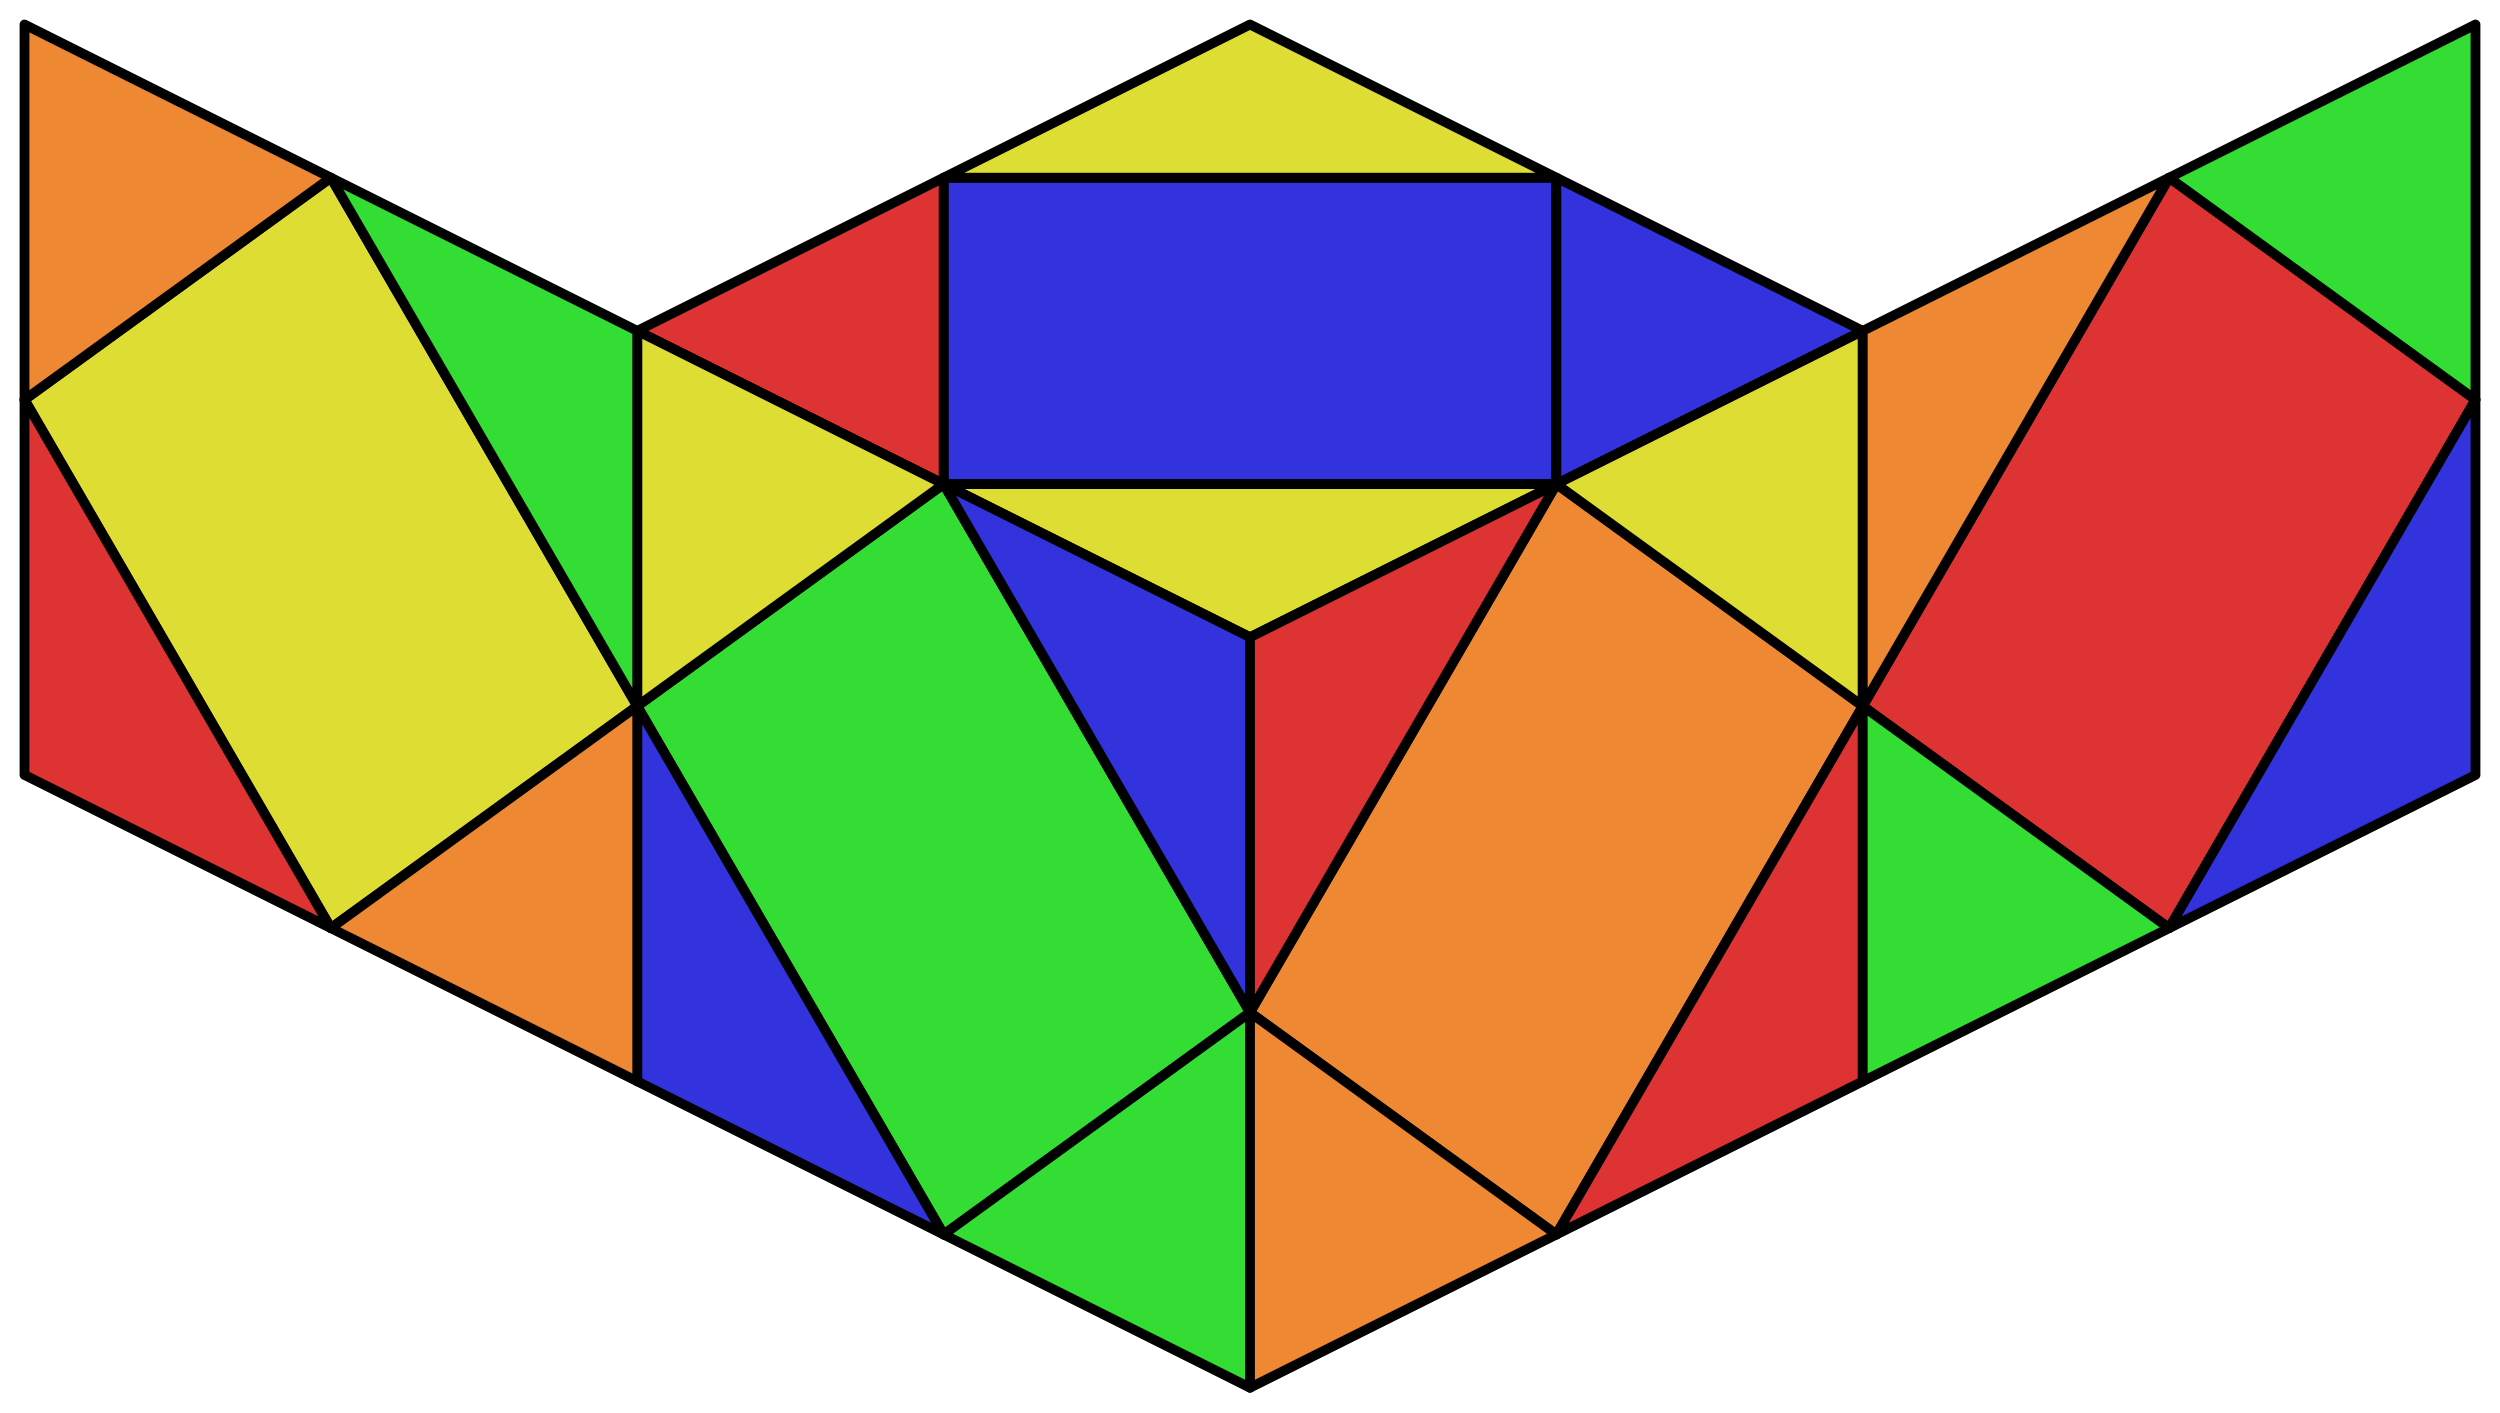
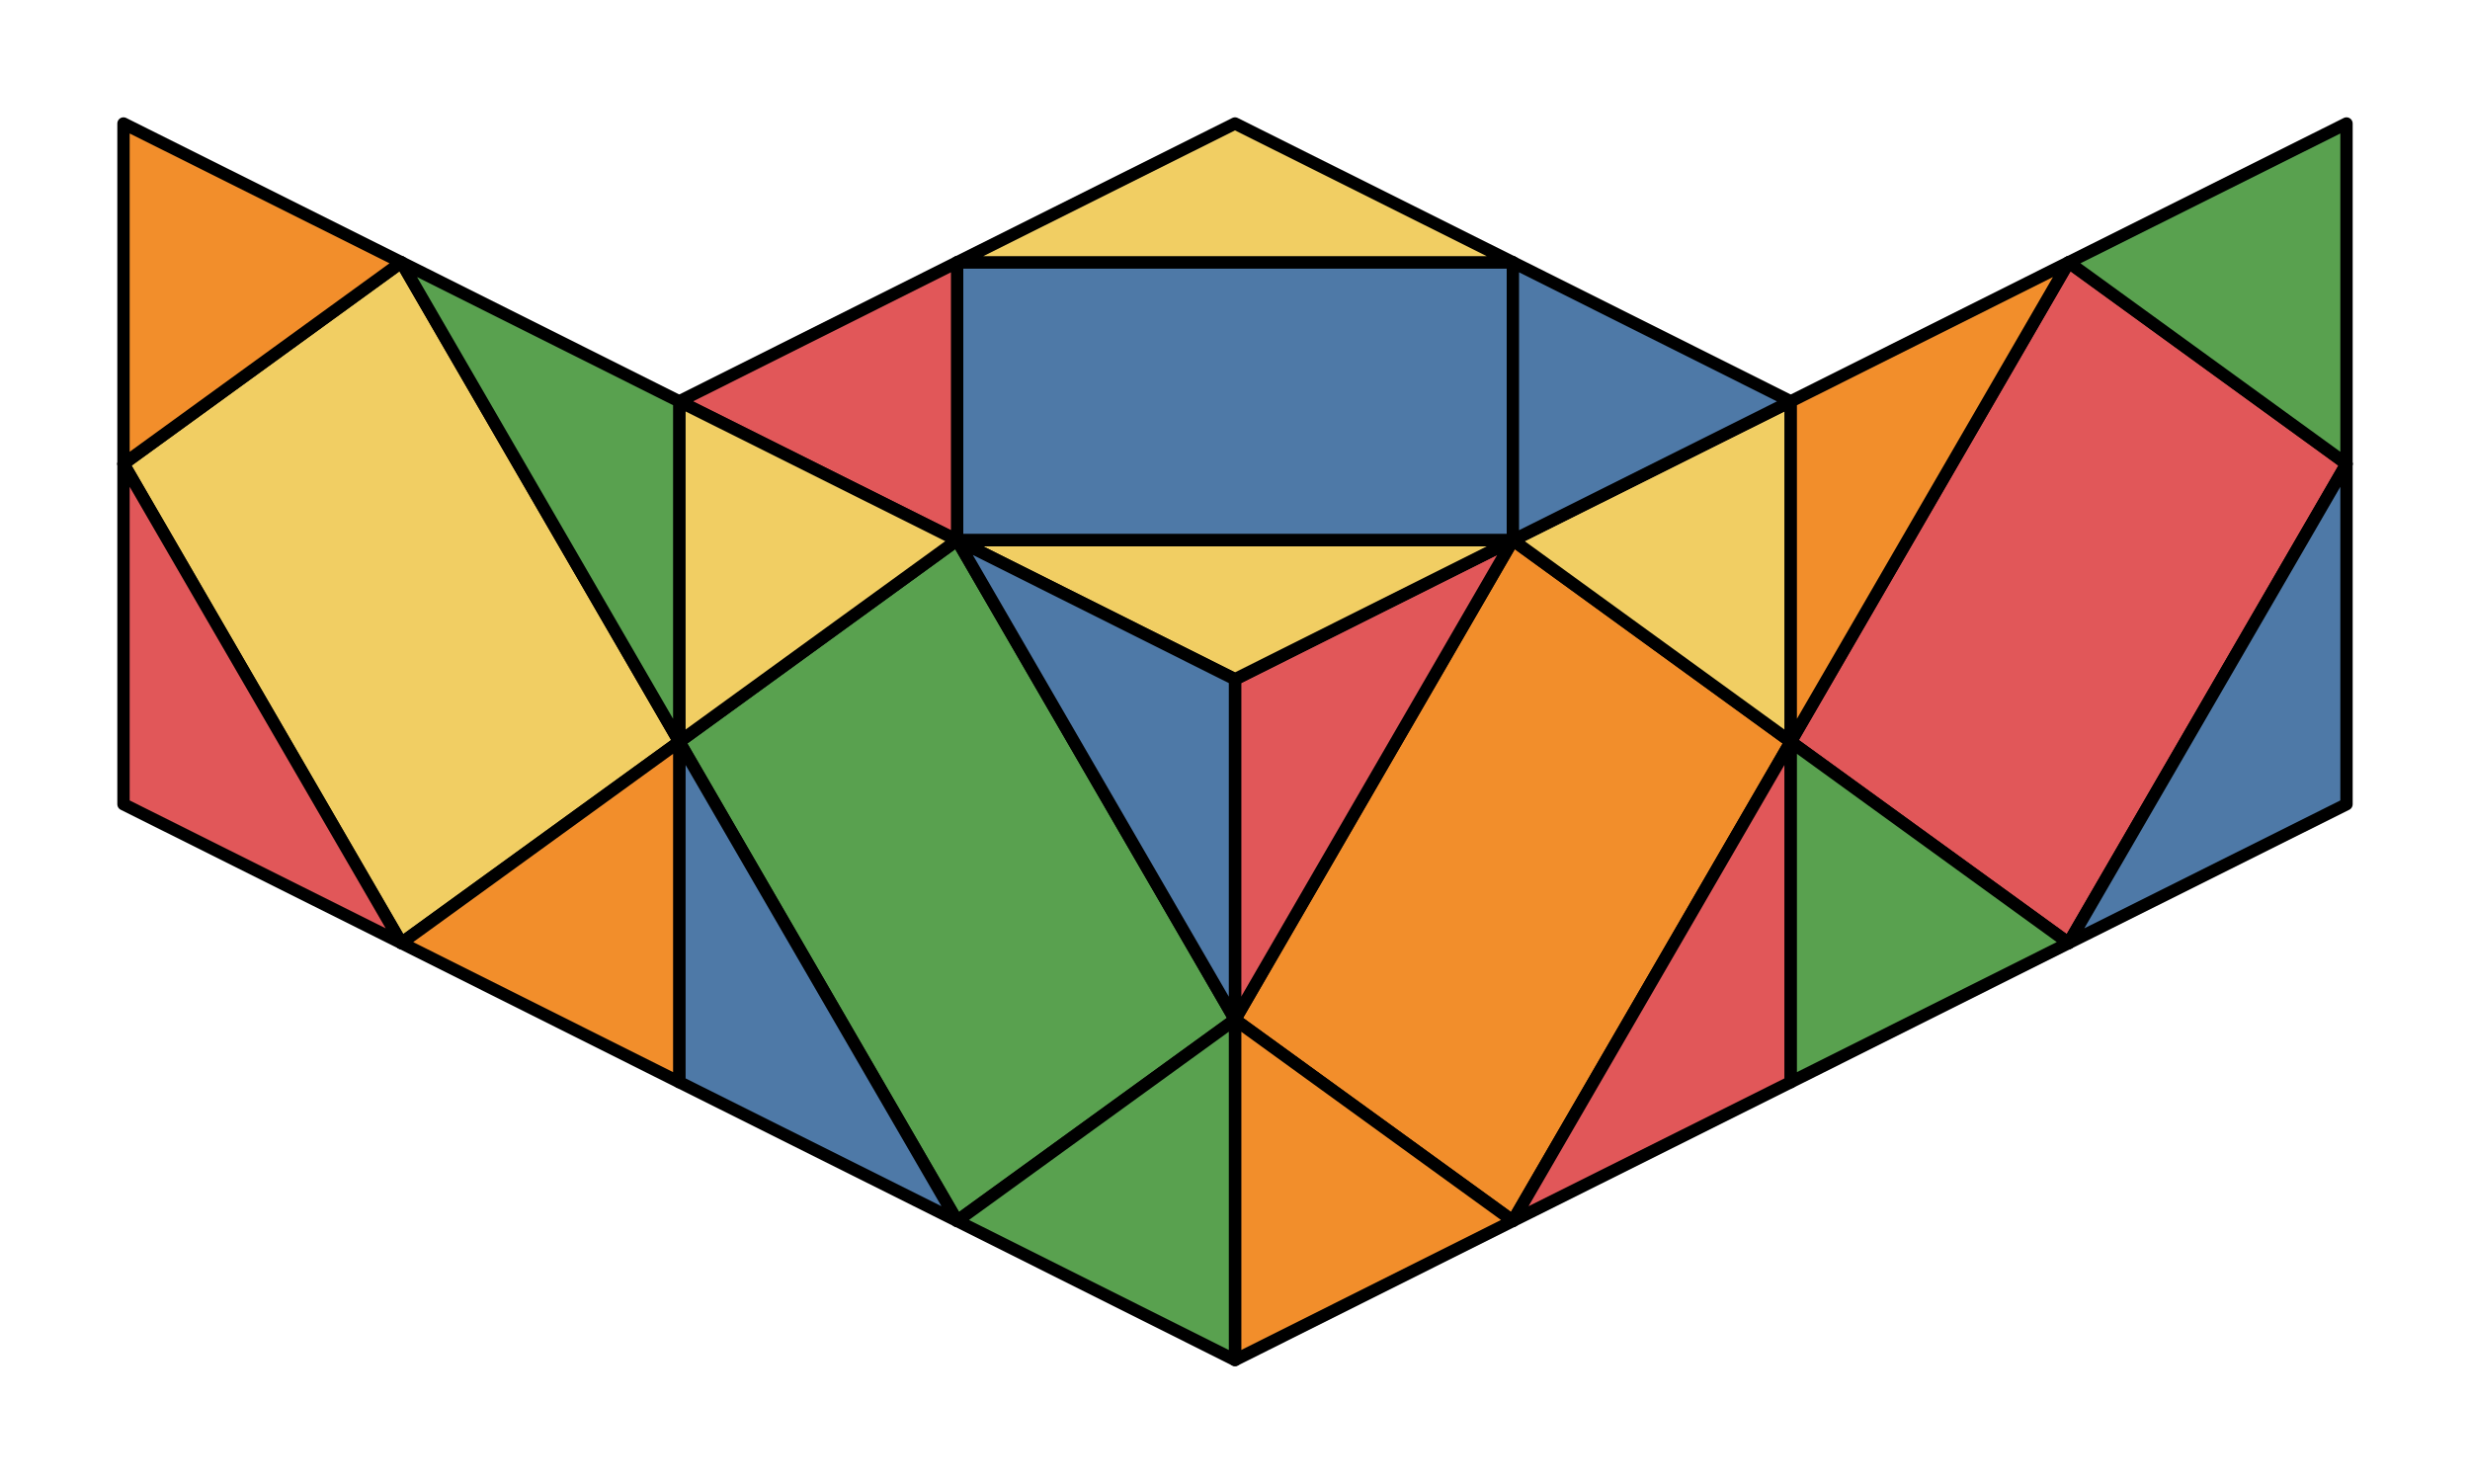
- <svg xmlns="http://www.w3.org/2000/svg" viewBox="0 0 510.0 288.093">
+ <svg xmlns="http://www.w3.org/2000/svg" viewBox="0 0 100.0 60.057">
  <style>
- polygon { stroke: black; stroke-width: 2px; stroke-linejoin: round;}
- .white {fill: #eee;}
- .green {fill: #3d3;}
- .red {fill: #d33;}
- .blue {fill: #33d;}
- .orange {fill: #e83;}
- .yellow {fill: #dd3;}
+ polygon { stroke: black; stroke-width: 0.5px; stroke-linejoin: round;}
</style>
-   <polygon class="blue" points="192.5 98.75 317.5 98.75 317.5 36.25 192.5 36.25" />
-   <polygon class="green" points="192.5 98.75 255 206.547 192.5 251.843 130 144.047" />
-   <polygon class="orange" points="317.5 98.75 380 144.047 317.5 251.843 255 206.547" />
-   <polygon class="red" points="442.5 36.25 505.0 81.547 442.5 189.343 380 144.047" />
-   <polygon class="yellow" points="67.5 36.25 130 144.047 67.5 189.343 5.0 81.547" />
-   <polygon class="red" points="192.5 36.25 130 67.5 192.5 98.75" />
-   <polygon class="yellow" points="192.5 98.75 255 130 317.5 98.75" />
-   <polygon class="blue" points="317.5 98.75 380 67.5 317.5 36.25" />
-   <polygon class="yellow" points="317.5 36.25 255 5 192.5 36.25" />
-   <polygon class="yellow" points="130 67.5 192.5 98.75 130 144.047" />
-   <polygon class="blue" points="192.5 98.75 255 130 255 206.547" />
-   <polygon class="green" points="255 206.547 192.5 251.843 255 283.093" />
-   <polygon class="blue" points="130 144.047 130 220.593 192.5 251.843" />
-   <polygon class="red" points="255 130 317.5 98.75 255 206.547" />
-   <polygon class="yellow" points="317.5 98.75 380 67.5 380 144.047" />
-   <polygon class="red" points="380 144.047 317.5 251.843 380 220.593" />
-   <polygon class="orange" points="255 206.547 255 283.093 317.5 251.843" />
-   <polygon class="orange" points="380 67.5 442.5 36.25 380 144.047" />
-   <polygon class="green" points="442.5 36.25 505.0 5 505.0 81.547" />
-   <polygon class="blue" points="505.0 81.547 442.5 189.343 505.0 158.093" />
-   <polygon class="green" points="380 144.047 442.5 189.343 380 220.593" />
-   <polygon class="orange" points="5.0 5.0 67.5 36.25 5.0 81.547" />
-   <polygon class="green" points="67.5 36.25 130 67.5 130 144.047" />
-   <polygon class="orange" points="130 144.047 67.5 189.343 130 220.593" />
-   <polygon class="red" points="5.0 81.547 5.0 158.093 67.5 189.343" />
+   <polygon fill="#4E79A7" points="38.75 21.87 61.25 21.87 61.25 10.62 38.75 10.62" />
+   <polygon fill="#59A14F" points="38.75 21.87 50.00 41.28 38.75 49.43 27.50 30.03" />
+   <polygon fill="#F28E2B" points="61.25 21.87 72.50 30.03 61.25 49.43 50.00 41.28" />
+   <polygon fill="#E15759" points="83.75 10.62 95.00 18.78 83.75 38.18 72.50 30.03" />
+   <polygon fill="#F1CE63" points="16.25 10.62 27.50 30.03 16.25 38.18 5.00 18.78" />
+   <polygon fill="#E15759" points="50.00 27.50 61.25 21.87 50.00 41.28" />
+   <polygon fill="#F1CE63" points="61.25 21.87 72.50 16.25 72.50 30.03" />
+   <polygon fill="#E15759" points="72.50 30.03 61.25 49.43 72.50 43.81" />
+   <polygon fill="#F28E2B" points="50.00 41.28 50.00 55.06 61.25 49.43" />
+   <polygon fill="#E15759" points="38.75 10.62 27.50 16.25 38.75 21.87" />
+   <polygon fill="#F1CE63" points="38.75 21.87 50.00 27.50 61.25 21.87" />
+   <polygon fill="#4E79A7" points="61.25 21.87 72.50 16.25 61.25 10.62" />
+   <polygon fill="#F1CE63" points="61.25 10.62 50.00 5.00 38.75 10.62" />
+   <polygon fill="#F1CE63" points="27.50 16.25 38.75 21.87 27.50 30.03" />
+   <polygon fill="#4E79A7" points="38.75 21.87 50.00 27.50 50.00 41.28" />
+   <polygon fill="#59A14F" points="50.00 41.28 38.75 49.43 50.00 55.06" />
+   <polygon fill="#4E79A7" points="27.50 30.03 27.50 43.81 38.75 49.43" />
+   <polygon fill="#F28E2B" points="72.50 16.25 83.75 10.62 72.50 30.03" />
+   <polygon fill="#59A14F" points="83.75 10.62 95.00 5.00 95.00 18.78" />
+   <polygon fill="#4E79A7" points="95.00 18.78 83.75 38.18 95.00 32.56" />
+   <polygon fill="#59A14F" points="72.50 30.03 83.75 38.18 72.50 43.81" />
+   <polygon fill="#F28E2B" points="5.00 5.00 16.25 10.62 5.00 18.78" />
+   <polygon fill="#59A14F" points="16.25 10.62 27.50 16.25 27.50 30.03" />
+   <polygon fill="#F28E2B" points="27.50 30.03 16.25 38.18 27.50 43.81" />
+   <polygon fill="#E15759" points="5.00 18.78 5.00 32.56 16.25 38.18" />
</svg>
